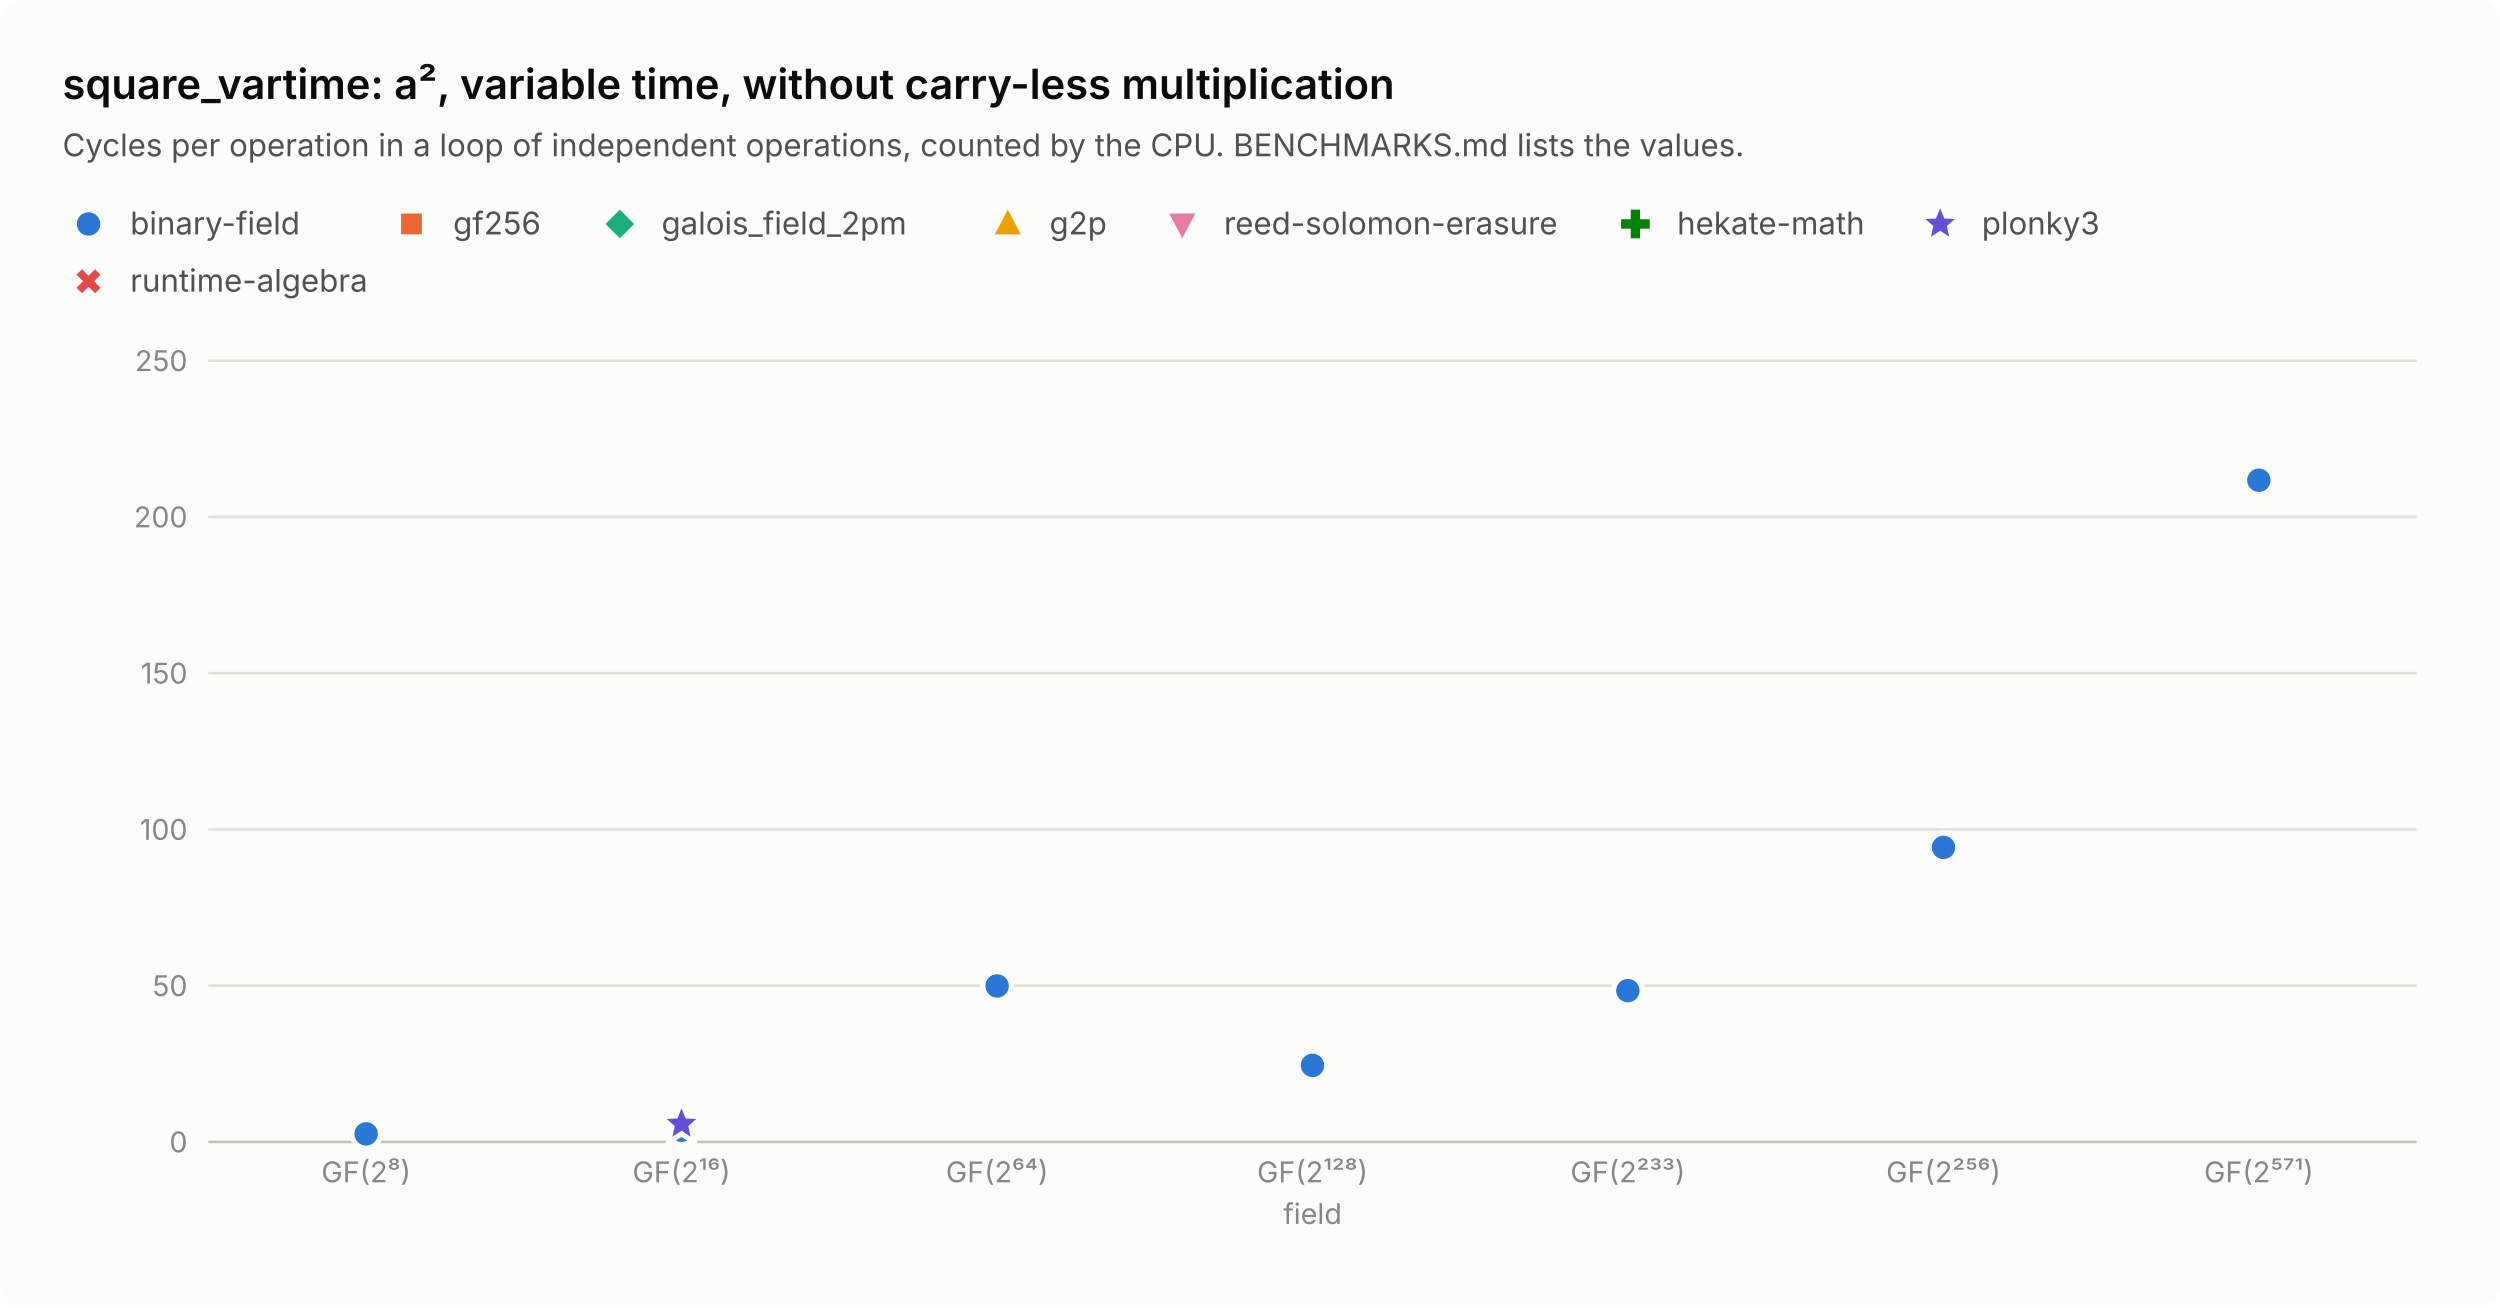
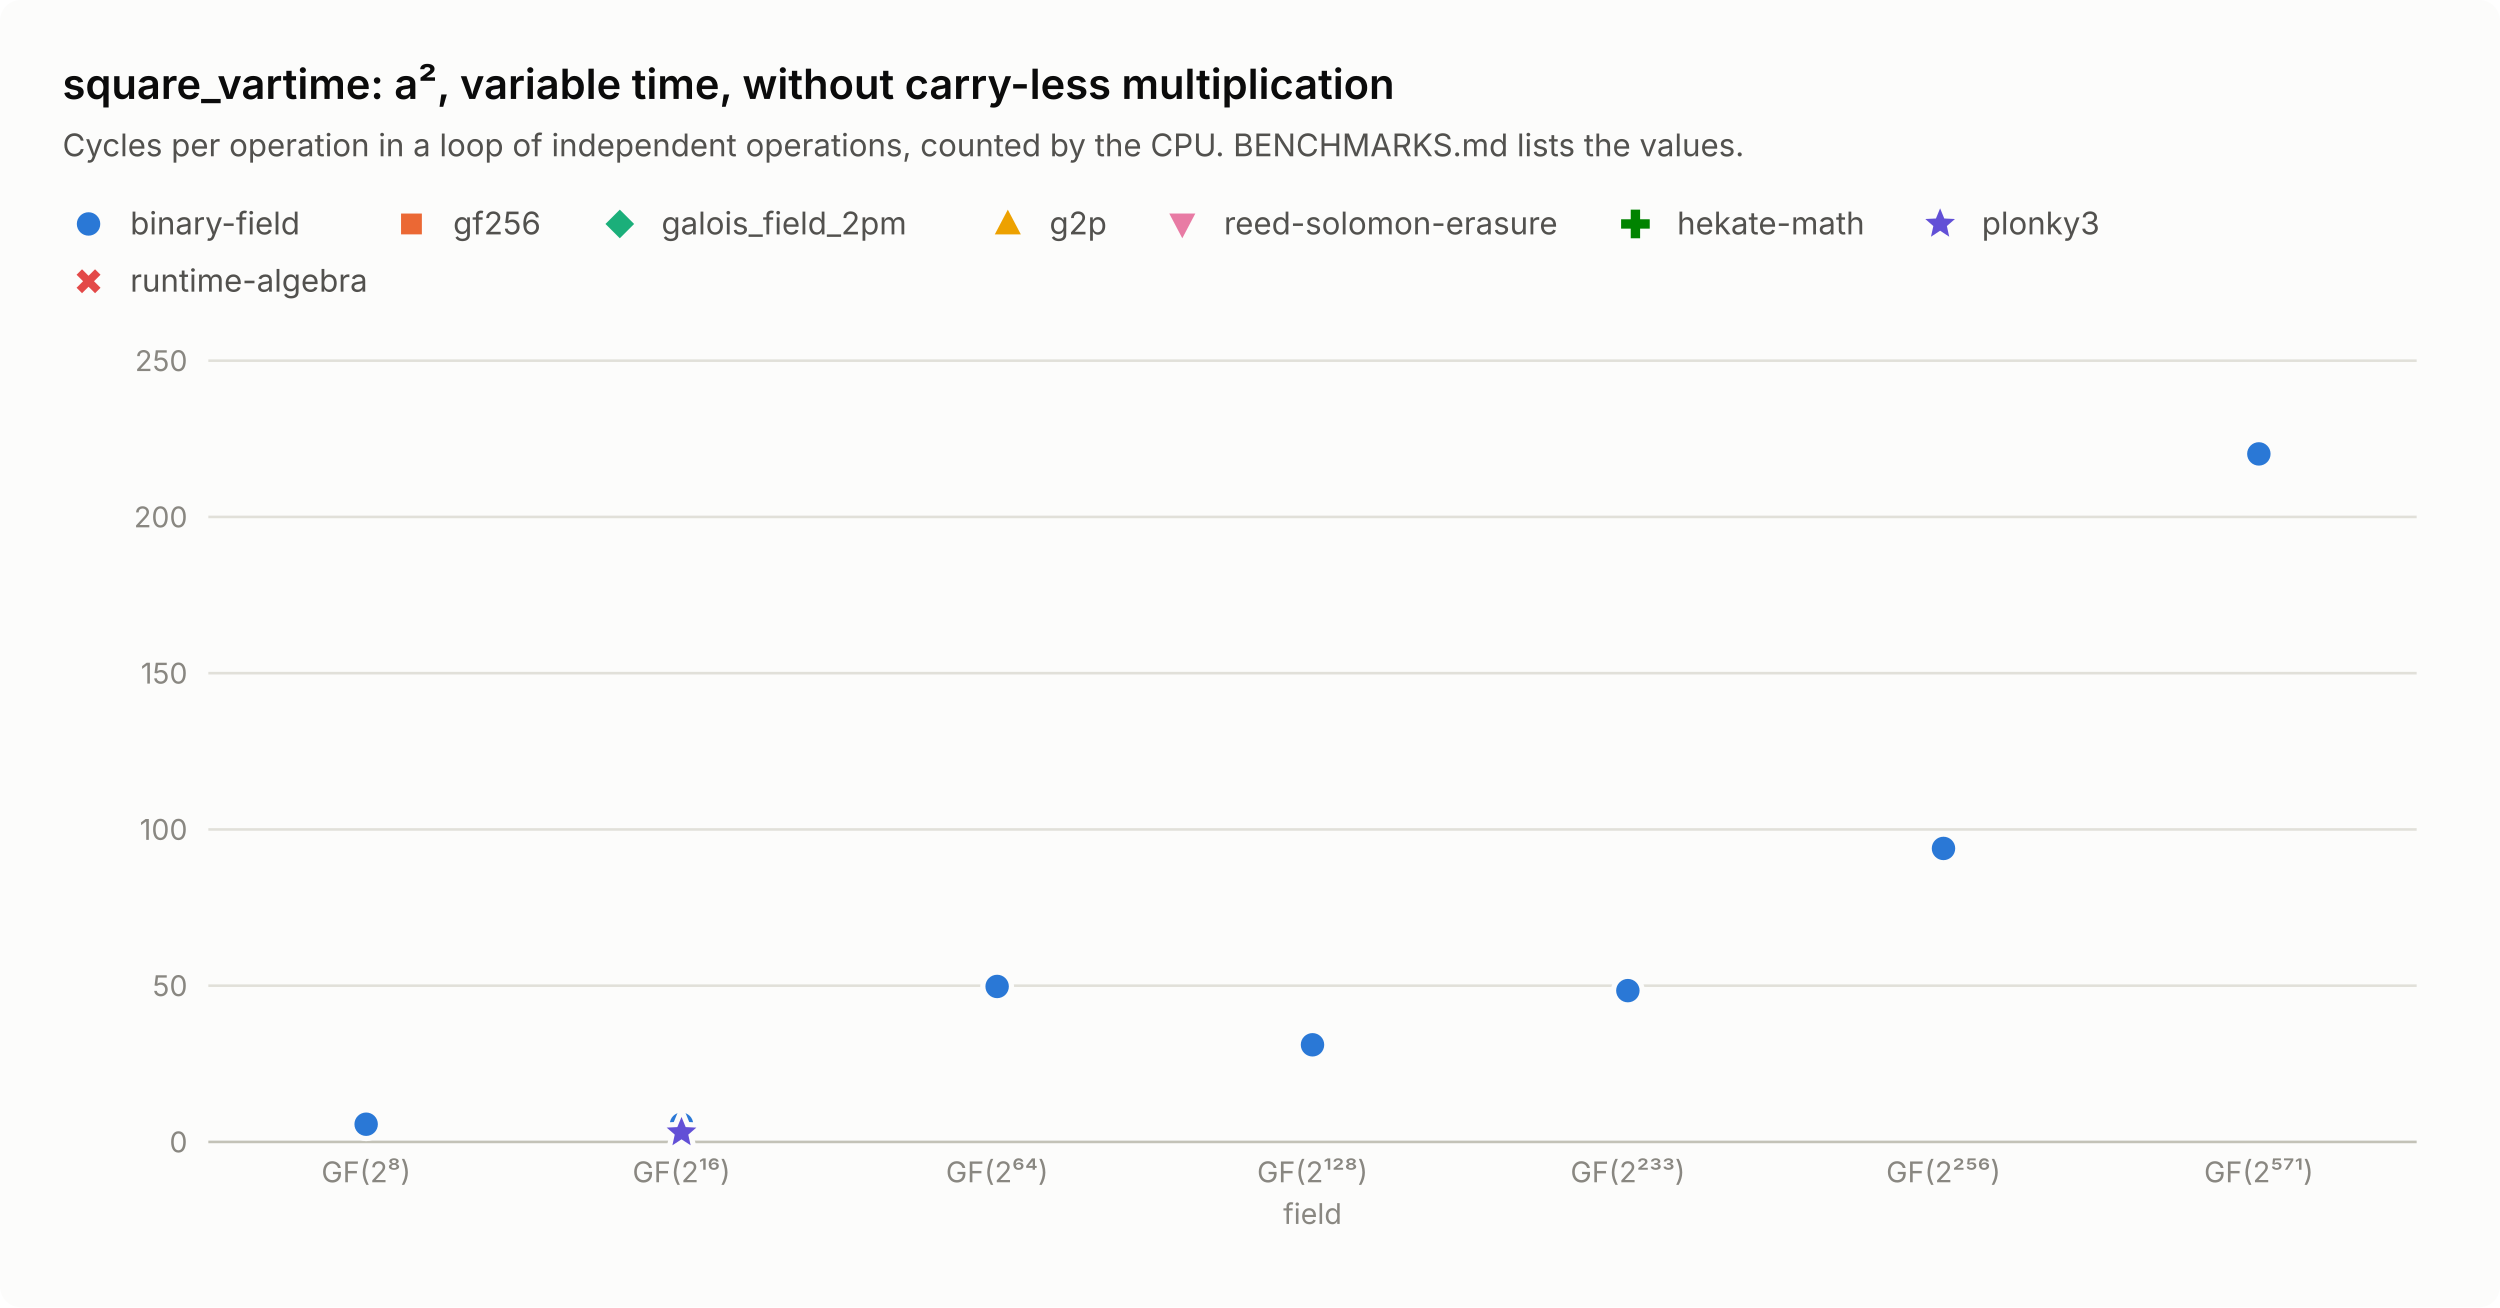
<svg xmlns="http://www.w3.org/2000/svg" width="960" height="502" viewBox="0 0 960 502" role="img" aria-labelledby="title description">
  <style>.grid,.axis{stroke-width:1}.title{font:600 16px system-ui, -apple-system, "Segoe UI", sans-serif}.subtitle,.legend{font:12px system-ui, -apple-system, "Segoe UI", sans-serif}.tick{font:11px system-ui, -apple-system, "Segoe UI", sans-serif;font-variant-numeric:tabular-nums}.line{fill:none;stroke-width:2;stroke-linejoin:round;stroke-linecap:round}.marker{stroke-width:4;paint-order:stroke}.surface{fill:#fcfcfb}.grid{stroke:#e1e0d9}.axis{stroke:#c3c2b7}.title{fill:#0b0b0b}.subtitle,.legend{fill:#52514e}.tick{fill:#898781}.marker{stroke:#fcfcfb}.c0 .line{stroke:#2a78d6}.c0 .marker{fill:#2a78d6}.c1 .line{stroke:#eb6834}.c1 .marker{fill:#eb6834}.c2 .line{stroke:#1baf7a}.c2 .marker{fill:#1baf7a}.c3 .line{stroke:#eda100}.c3 .marker{fill:#eda100}.c4 .line{stroke:#e87ba4}.c4 .marker{fill:#e87ba4}.c5 .line{stroke:#008300}.c5 .marker{fill:#008300}.c6 .line{stroke:#6250d6}.c6 .marker{fill:#6250d6}.c7 .line{stroke:#e34948}.c7 .marker{fill:#e34948}@media (prefers-color-scheme: dark){.surface{fill:#1a1a19}.grid{stroke:#2c2c2a}.axis{stroke:#383835}.title{fill:#f0efec}.subtitle,.legend{fill:#c3c2b7}.tick{fill:#898781}.marker{stroke:#1a1a19}.c0 .line{stroke:#3987e5}.c0 .marker{fill:#3987e5}.c1 .line{stroke:#d95926}.c1 .marker{fill:#d95926}.c2 .line{stroke:#199e70}.c2 .marker{fill:#199e70}.c3 .line{stroke:#c98500}.c3 .marker{fill:#c98500}.c4 .line{stroke:#d55181}.c4 .marker{fill:#d55181}.c5 .line{stroke:#008300}.c5 .marker{fill:#008300}.c6 .line{stroke:#9085e9}.c6 .marker{fill:#9085e9}.c7 .line{stroke:#e66767}.c7 .marker{fill:#e66767}}</style>
  <rect class="surface" width="960" height="502" rx="8" />
  <text class="title" x="24" y="38">square_vartime: a², variable time, without carry-less multiplication</text>
  <text class="subtitle" x="24" y="60">Cycles per operation in a loop of independent operations, counted by the CPU. BENCHMARKS.md lists the values.</text>
  <g class="c0">
    <path class="marker" transform="translate(34,86)" d="M0,-4.5A4.5,4.5 0 1 1 0,4.5A4.5,4.5 0 1 1 0,-4.5Z" />
  </g>
  <text class="legend" x="50" y="90">binary-field</text>
  <g class="c1">
    <path class="marker" transform="translate(158,86)" d="M-4,-4H4V4H-4Z" />
  </g>
  <text class="legend" x="174" y="90">gf256</text>
  <g class="c2">
    <path class="marker" transform="translate(238,86)" d="M0,-5.5L5.5,0L0,5.5L-5.5,0Z" />
  </g>
  <text class="legend" x="254" y="90">galois_field_2pm</text>
  <g class="c3">
    <path class="marker" transform="translate(387,86)" d="M0,-5.5L5,4H-5Z" />
  </g>
  <text class="legend" x="403" y="90">g2p</text>
  <g class="c4">
    <path class="marker" transform="translate(454,86)" d="M0,5.5L5,-4H-5Z" />
  </g>
  <text class="legend" x="470" y="90">reed-solomon-erasure</text>
  <g class="c5">
    <path class="marker" transform="translate(628,86)" d="M-1.8,-5.5H1.8V-1.8H5.5V1.8H1.8V5.5H-1.8V1.8H-5.5V-1.8H-1.8Z" />
  </g>
  <text class="legend" x="644" y="90">hekate-math</text>
  <g class="c6">
    <path class="marker" transform="translate(745,86)" d="M0,-6L1.6,-2.1L5.7,-1.9L2.6,0.8L3.5,4.9L0,2.6L-3.5,4.9L-2.6,0.8L-5.7,-1.9L-1.6,-2.1Z" />
  </g>
  <text class="legend" x="761" y="90">plonky3</text>
  <g class="c7">
    <path class="marker" transform="translate(34,108)" d="M-4.6,-2.5L-2.5,-4.6L0,-2.1L2.5,-4.6L4.6,-2.5L2.1,0L4.6,2.5L2.5,4.6L0,2.1L-2.5,4.6L-4.6,2.5L-2.1,0Z" />
  </g>
  <text class="legend" x="50" y="112">runtime-algebra</text>
  <text class="tick" x="72" y="442.5" text-anchor="end">0</text>
  <path class="grid" d="M80,378.5H928" />
  <text class="tick" x="72" y="382.5" text-anchor="end">50</text>
  <path class="grid" d="M80,318.5H928" />
  <text class="tick" x="72" y="322.5" text-anchor="end">100</text>
  <path class="grid" d="M80,258.5H928" />
  <text class="tick" x="72" y="262.5" text-anchor="end">150</text>
  <path class="grid" d="M80,198.5H928" />
  <text class="tick" x="72" y="202.5" text-anchor="end">200</text>
  <path class="grid" d="M80,138.5H928" />
  <text class="tick" x="72" y="142.5" text-anchor="end">250</text>
  <path class="axis" d="M80,438.5H928" />
  <text class="tick" x="140.6" y="454" text-anchor="middle">GF(2⁸)</text>
  <text class="tick" x="261.7" y="454" text-anchor="middle">GF(2¹⁶)</text>
  <text class="tick" x="382.9" y="454" text-anchor="middle">GF(2⁶⁴)</text>
  <text class="tick" x="504.0" y="454" text-anchor="middle">GF(2¹²⁸)</text>
  <text class="tick" x="625.1" y="454" text-anchor="middle">GF(2²³³)</text>
  <text class="tick" x="746.3" y="454" text-anchor="middle">GF(2²⁵⁶)</text>
  <text class="tick" x="867.4" y="454" text-anchor="middle">GF(2⁵⁷¹)</text>
  <text class="tick" x="504.0" y="470" text-anchor="middle">field</text>
  <g class="c0">
-     <path class="marker" transform="translate(140.6,435.4)" d="M0,-4.5A4.5,4.5 0 1 1 0,4.5A4.5,4.5 0 1 1 0,-4.5Z" />
-     <path class="marker" transform="translate(261.7,434.0)" d="M0,-4.5A4.5,4.5 0 1 1 0,4.5A4.5,4.5 0 1 1 0,-4.5Z" />
-     <path class="marker" transform="translate(382.9,378.6)" d="M0,-4.5A4.5,4.5 0 1 1 0,4.5A4.5,4.5 0 1 1 0,-4.5Z" />
-     <path class="marker" transform="translate(504.0,409.1)" d="M0,-4.5A4.5,4.5 0 1 1 0,4.5A4.5,4.5 0 1 1 0,-4.5Z" />
+     <path class="marker" transform="translate(140.6,431.7)" d="M0,-4.5A4.5,4.5 0 1 1 0,4.5A4.5,4.5 0 1 1 0,-4.5Z" />
+     <path class="marker" transform="translate(261.7,431.7)" d="M0,-4.5A4.5,4.5 0 1 1 0,4.5A4.5,4.5 0 1 1 0,-4.5Z" />
+     <path class="marker" transform="translate(382.9,378.8)" d="M0,-4.5A4.5,4.5 0 1 1 0,4.5A4.5,4.5 0 1 1 0,-4.5Z" />
+     <path class="marker" transform="translate(504.0,401.2)" d="M0,-4.5A4.5,4.5 0 1 1 0,4.5A4.5,4.5 0 1 1 0,-4.5Z" />
    <path class="marker" transform="translate(625.1,380.4)" d="M0,-4.5A4.5,4.5 0 1 1 0,4.5A4.5,4.5 0 1 1 0,-4.5Z" />
-     <path class="marker" transform="translate(746.3,325.4)" d="M0,-4.5A4.5,4.5 0 1 1 0,4.5A4.5,4.5 0 1 1 0,-4.5Z" />
-     <path class="marker" transform="translate(867.4,184.4)" d="M0,-4.5A4.5,4.5 0 1 1 0,4.5A4.5,4.5 0 1 1 0,-4.5Z" />
+     <path class="marker" transform="translate(746.3,325.8)" d="M0,-4.5A4.5,4.5 0 1 1 0,4.5A4.5,4.5 0 1 1 0,-4.5Z" />
+     <path class="marker" transform="translate(867.4,174.3)" d="M0,-4.5A4.5,4.5 0 1 1 0,4.5A4.5,4.5 0 1 1 0,-4.5Z" />
  </g>
  <g class="c1">
</g>
  <g class="c2">
</g>
  <g class="c3">
</g>
  <g class="c4">
</g>
  <g class="c5">
</g>
  <g class="c6">
-     <path class="marker" transform="translate(261.7,431.6)" d="M0,-6L1.6,-2.1L5.7,-1.9L2.6,0.8L3.5,4.9L0,2.6L-3.5,4.9L-2.6,0.8L-5.7,-1.9L-1.6,-2.1Z" />
+     <path class="marker" transform="translate(261.7,434.9)" d="M0,-6L1.6,-2.1L5.7,-1.9L2.6,0.8L3.5,4.9L0,2.6L-3.5,4.9L-2.6,0.8L-5.7,-1.9L-1.6,-2.1Z" />
  </g>
  <g class="c7">
</g>
</svg>
